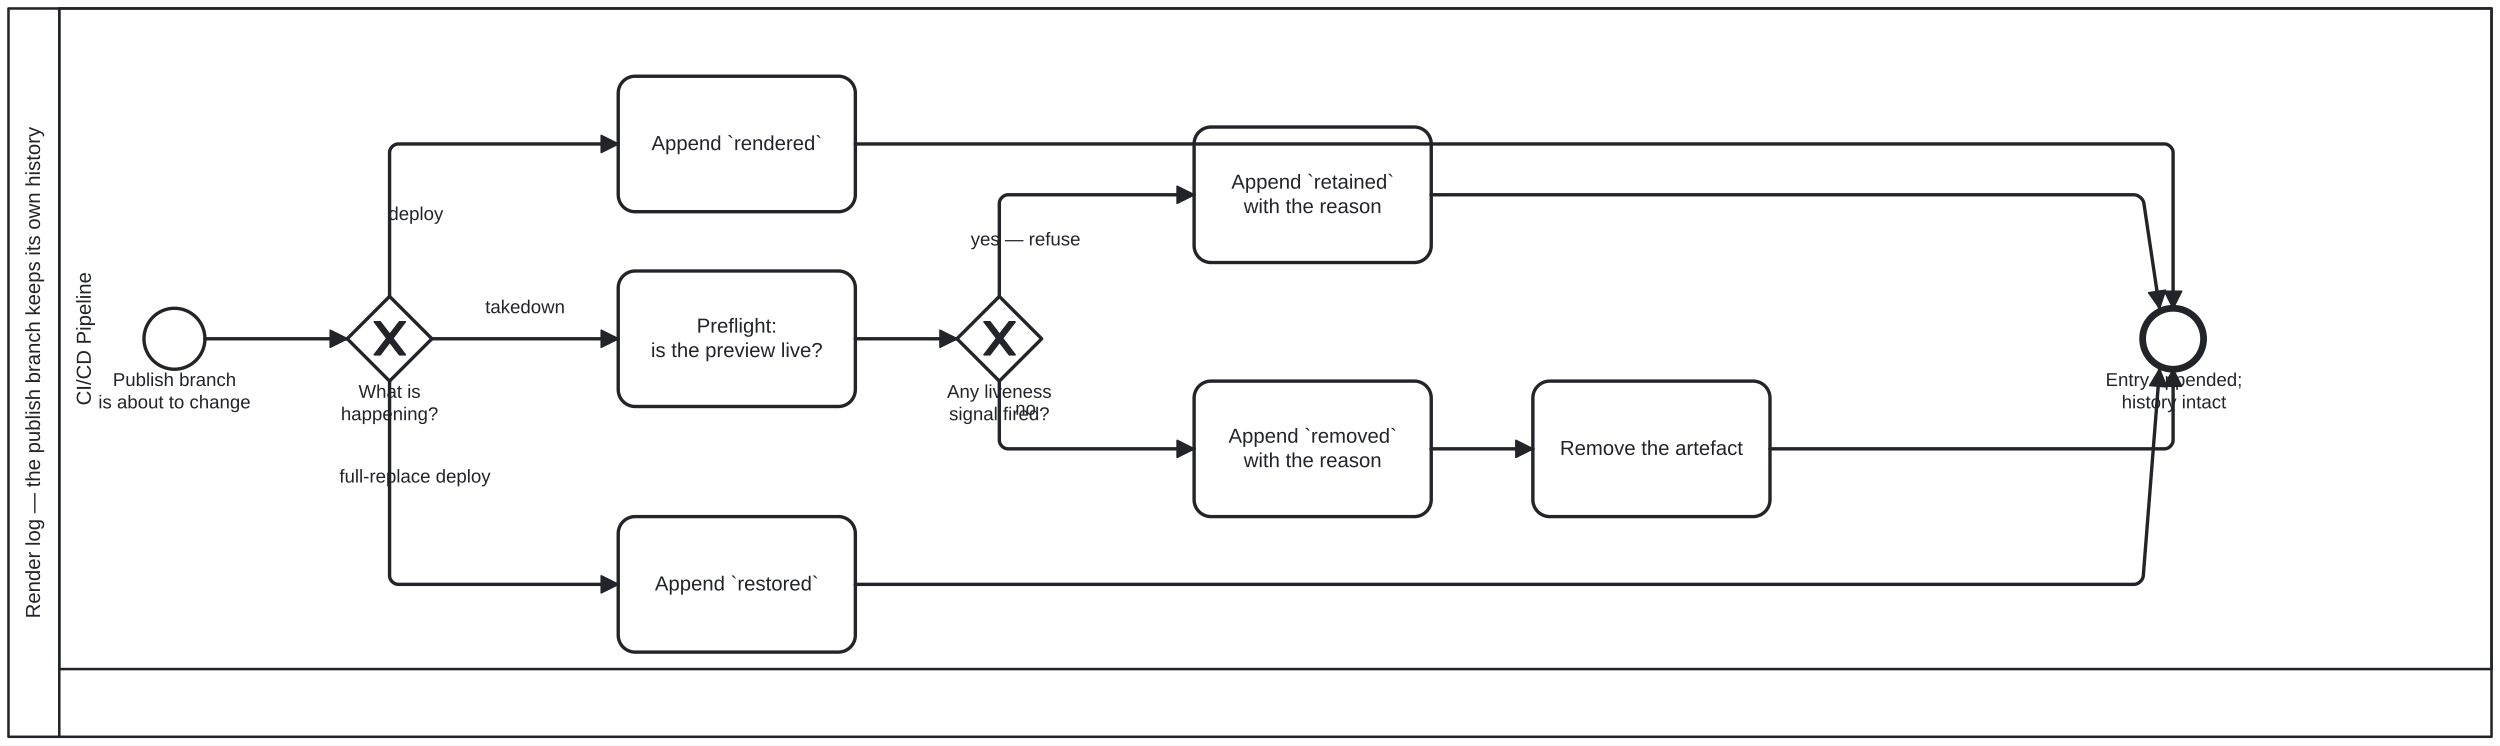
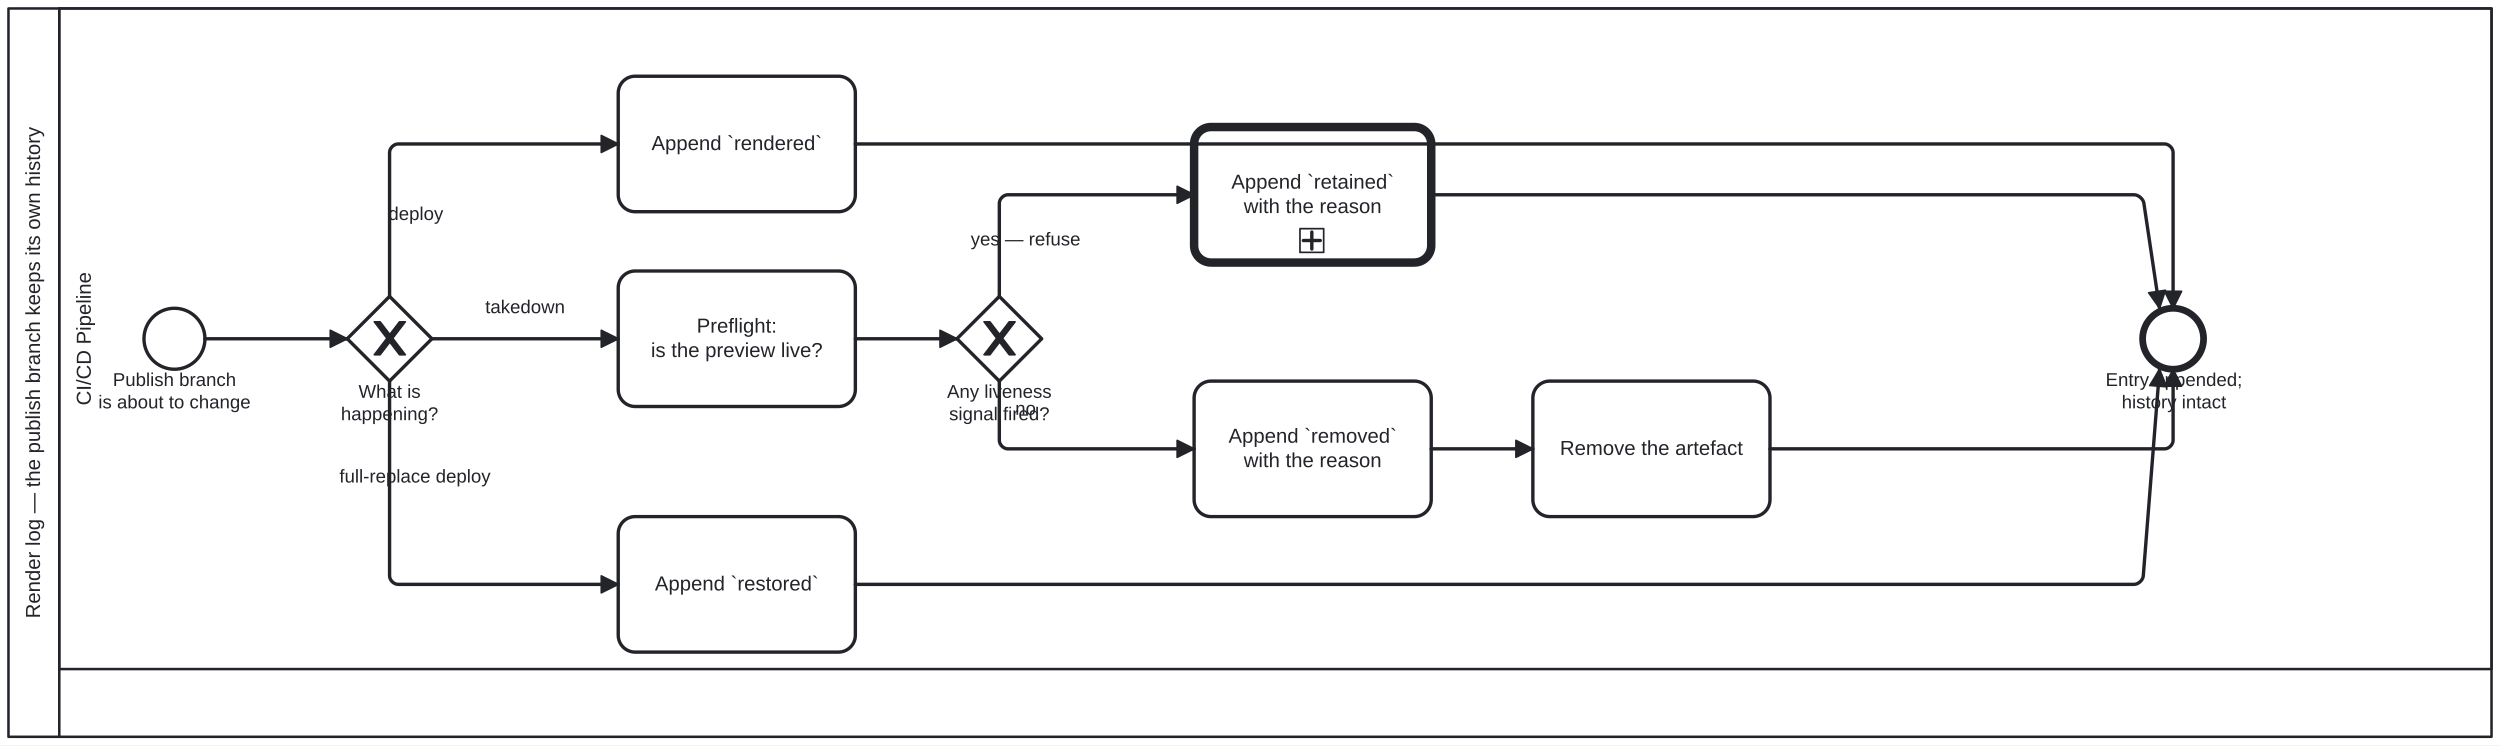
<svg xmlns="http://www.w3.org/2000/svg" width="100%" style="max-width:100%;height:auto" viewBox="155 75 1476 440" version="1.1">
  <rect x="155" y="75" width="1476" height="440" fill="#ffffff" />
  <g class="djs-group">
    <g class="djs-element djs-shape" data-element-id="Participant_Process_RenderLog" style="display: block;" transform="matrix(1 0 0 1 160 80)">
      <g class="djs-visual">
        <rect x="0" y="0" width="1466" height="430" rx="0" ry="0" style="stroke-linecap: round; stroke-linejoin: round; stroke: rgb(34, 36, 42); stroke-width: 1.5px; fill: white; fill-opacity: 0.95;" />
        <path style="fill: none; stroke-linecap: round; stroke-linejoin: round; stroke: rgb(34, 36, 42); stroke-width: 1.5px;" d="M30,0L30,430" />
        <text lineHeight="1.2" class="djs-label" style="font-family: Arial, sans-serif; font-size: 12px; font-weight: normal; fill: rgb(34, 36, 42);" transform="matrix(-1.83697e-16 -1 1 -1.83697e-16 0 430)">
          <tspan x="69.922" y="18.6">Render log — the publish branch keeps its own history</tspan>
        </text>
      </g>
      <rect class="djs-hit djs-hit-all" x="0" y="0" width="1466" height="430" style="fill: none; stroke-opacity: 0; stroke: white; stroke-width: 15px;" />
    </g>
    <g class="djs-children">
      <g class="djs-group">
        <g class="djs-element djs-shape" data-element-id="Lane_Pipeline" style="display: block;" transform="matrix(1 0 0 1 190 80)">
          <g class="djs-visual">
            <rect x="0" y="0" width="1436" height="390" rx="0" ry="0" style="stroke-linecap: round; stroke-linejoin: round; stroke: rgb(34, 36, 42); stroke-width: 1.5px; fill: white; fill-opacity: 0.25;" />
            <text lineHeight="1.2" class="djs-label" style="font-family: Arial, sans-serif; font-size: 12px; font-weight: normal; fill: rgb(34, 36, 42);" transform="matrix(-1.83697e-16 -1 1 -1.83697e-16 0 390)">
              <tspan x="155.651" y="18.6">CI/CD Pipeline</tspan>
            </text>
          </g>
          <rect class="djs-hit djs-hit-all" x="0" y="0" width="1436" height="390" style="fill: none; stroke-opacity: 0; stroke: white; stroke-width: 15px;" />
        </g>
      </g>
      <g class="djs-group">
        <g class="djs-element djs-shape" data-element-id="Start_Process_RenderLog" style="display: block;" transform="matrix(1 0 0 1 240 257)">
          <g class="djs-visual">
            <circle cx="18" cy="18" r="18" style="stroke-linecap: round; stroke-linejoin: round; stroke: rgb(34, 36, 42); stroke-width: 2px; fill: white; fill-opacity: 0.95;" />
          </g>
          <rect class="djs-hit djs-hit-all" x="0" y="0" width="36" height="36" style="fill: none; stroke-opacity: 0; stroke: white; stroke-width: 15px;" />
        </g>
      </g>
      <g class="djs-group">
        <g class="djs-element djs-shape" data-element-id="Start_Process_RenderLog_label" style="display: block;" transform="matrix(1 0 0 1 213 293)">
          <g class="djs-visual">
            <text lineHeight="1.2" class="djs-label" style="font-family: Arial, sans-serif; font-size: 11px; font-weight: normal; fill: rgb(34, 36, 42);">
              <tspan x="8.616" y="9.9">Publish branch</tspan>
              <tspan x="0.049" y="23.1">is about to change</tspan>
            </text>
          </g>
          <rect class="djs-hit djs-hit-all" x="0" y="0" width="90" height="27" style="fill: none; stroke-opacity: 0; stroke: white; stroke-width: 15px;" />
        </g>
      </g>
      <g class="djs-group">
        <g class="djs-element djs-shape" data-element-id="GW_What" style="display: block;" transform="matrix(1 0 0 1 360 250)">
          <g class="djs-visual">
            <polygon points="25,0 50,25 25,50 0,25" style="stroke-linecap: round; stroke-linejoin: round; stroke: rgb(34, 36, 42); stroke-width: 2px; fill: white; fill-opacity: 0.95;" />
            <path d="m 16,15 7.429,9.714 -7.429,9.714 3.429,0 5.714,-7.464 5.714,7.464 3.429,0 -7.429,-9.714 7.429,-9.714 -3.429,0 -5.714,7.464 -5.714,-7.464 -3.429,0 z" style="fill: rgb(34, 36, 42); stroke-linecap: round; stroke-linejoin: round; stroke: rgb(34, 36, 42); stroke-width: 1px;" />
          </g>
          <rect class="djs-hit djs-hit-all" x="0" y="0" width="50" height="50" style="fill: none; stroke-opacity: 0; stroke: white; stroke-width: 15px;" />
        </g>
      </g>
      <g class="djs-group">
        <g class="djs-element djs-shape" data-element-id="GW_What_label" style="display: block;" transform="matrix(1 0 0 1 356 300)">
          <g class="djs-visual">
            <text lineHeight="1.2" class="djs-label" style="font-family: Arial, sans-serif; font-size: 11px; font-weight: normal; fill: rgb(34, 36, 42);">
              <tspan x="10.663" y="9.9">What is</tspan>
              <tspan x="0.249" y="23.1">happening?</tspan>
            </text>
          </g>
          <rect class="djs-hit djs-hit-all" x="0" y="0" width="58" height="27" style="fill: none; stroke-opacity: 0; stroke: white; stroke-width: 15px;" />
        </g>
      </g>
      <g class="djs-group">
        <g class="djs-element djs-shape" data-element-id="A_LogRendered" style="display: block;" transform="matrix(1 0 0 1 520 120)">
          <g class="djs-visual">
            <rect x="0" y="0" width="140" height="80" rx="10" ry="10" style="stroke-linecap: round; stroke-linejoin: round; stroke: rgb(34, 36, 42); stroke-width: 2px; fill: white; fill-opacity: 0.95;" />
            <text lineHeight="1.2" class="djs-label" style="font-family: Arial, sans-serif; font-size: 12px; font-weight: normal; fill: rgb(34, 36, 42);">
              <tspan x="19.633" y="43.6">Append `rendered`</tspan>
            </text>
          </g>
          <rect class="djs-hit djs-hit-all" x="0" y="0" width="140" height="80" style="fill: none; stroke-opacity: 0; stroke: white; stroke-width: 15px;" />
        </g>
      </g>
      <g class="djs-group">
        <g class="djs-element djs-shape" data-element-id="A_Preflight" style="display: block;" transform="matrix(1 0 0 1 520 235)">
          <g class="djs-visual">
            <rect x="0" y="0" width="140" height="80" rx="10" ry="10" style="stroke-linecap: round; stroke-linejoin: round; stroke: rgb(34, 36, 42); stroke-width: 2px; fill: white; fill-opacity: 0.95;" />
            <text lineHeight="1.2" class="djs-label" style="font-family: Arial, sans-serif; font-size: 12px; font-weight: normal; fill: rgb(34, 36, 42);">
              <tspan x="46.322" y="36.4">Preflight:</tspan>
              <tspan x="19.311" y="50.8">is the preview live?</tspan>
            </text>
          </g>
          <rect class="djs-hit djs-hit-all" x="0" y="0" width="140" height="80" style="fill: none; stroke-opacity: 0; stroke: white; stroke-width: 15px;" />
        </g>
      </g>
      <g class="djs-group">
        <g class="djs-element djs-shape" data-element-id="GW_Live" style="display: block;" transform="matrix(1 0 0 1 720 250)">
          <g class="djs-visual">
            <polygon points="25,0 50,25 25,50 0,25" style="stroke-linecap: round; stroke-linejoin: round; stroke: rgb(34, 36, 42); stroke-width: 2px; fill: white; fill-opacity: 0.95;" />
            <path d="m 16,15 7.429,9.714 -7.429,9.714 3.429,0 5.714,-7.464 5.714,7.464 3.429,0 -7.429,-9.714 7.429,-9.714 -3.429,0 -5.714,7.464 -5.714,-7.464 -3.429,0 z" style="fill: rgb(34, 36, 42); stroke-linecap: round; stroke-linejoin: round; stroke: rgb(34, 36, 42); stroke-width: 1px;" />
          </g>
          <rect class="djs-hit djs-hit-all" x="0" y="0" width="50" height="50" style="fill: none; stroke-opacity: 0; stroke: white; stroke-width: 15px;" />
        </g>
      </g>
      <g class="djs-group">
        <g class="djs-element djs-shape" data-element-id="GW_Live_label" style="display: block;" transform="matrix(1 0 0 1 714 300)">
          <g class="djs-visual">
            <text lineHeight="1.2" class="djs-label" style="font-family: Arial, sans-serif; font-size: 11px; font-weight: normal; fill: rgb(34, 36, 42);">
              <tspan x="0.124" y="9.9">Any liveness</tspan>
              <tspan x="1.344" y="23.1">signal fired?</tspan>
            </text>
          </g>
          <rect class="djs-hit djs-hit-all" x="0" y="0" width="62" height="27" style="fill: none; stroke-opacity: 0; stroke: white; stroke-width: 15px;" />
        </g>
      </g>
      <g class="djs-group">
        <g class="djs-element djs-shape" data-element-id="A_LogRetained" style="display: block;" transform="matrix(1 0 0 1 860 150)">
          <g class="djs-visual">
-             <rect x="0" y="0" width="140" height="80" rx="10" ry="10" style="stroke-linecap: round; stroke-linejoin: round; stroke: rgb(34, 36, 42); stroke-width: 2px; fill: white; fill-opacity: 0.95;" />
+             <rect x="0" y="0" width="140" height="80" rx="10" ry="10" style="stroke-linecap: round; stroke-linejoin: round; stroke: rgb(34, 36, 42); stroke-width: 5px; fill: white; fill-opacity: 0.95;" />
            <text lineHeight="1.2" class="djs-label" style="font-family: Arial, sans-serif; font-size: 12px; font-weight: normal; fill: rgb(34, 36, 42);">
              <tspan x="21.968" y="36.4">Append `retained`</tspan>
              <tspan x="29.31" y="50.8">with the reason</tspan>
            </text>
+             <rect x="0" y="0" width="14" height="14" rx="0" ry="0" style="stroke-linecap: round; stroke-linejoin: round; stroke: rgb(34, 36, 42); stroke-width: 1px; fill: white;" transform="matrix(1 0 0 1 62.5 60)" />
+             <path data-marker="sub-process" d="m62.5,60 m 7,2 l 0,10 m -5,-5 l 10,0" style="fill: white; stroke-linecap: round; stroke-linejoin: round; stroke: rgb(34, 36, 42); stroke-width: 2px;" />
          </g>
          <rect class="djs-hit djs-hit-all" x="0" y="0" width="140" height="80" style="fill: none; stroke-opacity: 0; stroke: white; stroke-width: 15px;" />
        </g>
      </g>
      <g class="djs-group">
        <g class="djs-element djs-shape" data-element-id="A_LogRemoved" style="display: block;" transform="matrix(1 0 0 1 860 300)">
          <g class="djs-visual">
            <rect x="0" y="0" width="140" height="80" rx="10" ry="10" style="stroke-linecap: round; stroke-linejoin: round; stroke: rgb(34, 36, 42); stroke-width: 2px; fill: white; fill-opacity: 0.95;" />
            <text lineHeight="1.2" class="djs-label" style="font-family: Arial, sans-serif; font-size: 12px; font-weight: normal; fill: rgb(34, 36, 42);">
              <tspan x="20.307" y="36.4">Append `removed`</tspan>
              <tspan x="29.31" y="50.8">with the reason</tspan>
            </text>
          </g>
          <rect class="djs-hit djs-hit-all" x="0" y="0" width="140" height="80" style="fill: none; stroke-opacity: 0; stroke: white; stroke-width: 15px;" />
        </g>
      </g>
      <g class="djs-group">
        <g class="djs-element djs-shape" data-element-id="A_Remove" style="display: block;" transform="matrix(1 0 0 1 1060 300)">
          <g class="djs-visual">
            <rect x="0" y="0" width="140" height="80" rx="10" ry="10" style="stroke-linecap: round; stroke-linejoin: round; stroke: rgb(34, 36, 42); stroke-width: 2px; fill: white; fill-opacity: 0.95;" />
            <text lineHeight="1.2" class="djs-label" style="font-family: Arial, sans-serif; font-size: 12px; font-weight: normal; fill: rgb(34, 36, 42);">
              <tspan x="15.974" y="43.6">Remove the artefact</tspan>
            </text>
          </g>
          <rect class="djs-hit djs-hit-all" x="0" y="0" width="140" height="80" style="fill: none; stroke-opacity: 0; stroke: white; stroke-width: 15px;" />
        </g>
      </g>
      <g class="djs-group">
        <g class="djs-element djs-shape" data-element-id="A_LogRestored" style="display: block;" transform="matrix(1 0 0 1 520 380)">
          <g class="djs-visual">
            <rect x="0" y="0" width="140" height="80" rx="10" ry="10" style="stroke-linecap: round; stroke-linejoin: round; stroke: rgb(34, 36, 42); stroke-width: 2px; fill: white; fill-opacity: 0.95;" />
            <text lineHeight="1.2" class="djs-label" style="font-family: Arial, sans-serif; font-size: 12px; font-weight: normal; fill: rgb(34, 36, 42);">
              <tspan x="21.64" y="43.6">Append `restored`</tspan>
            </text>
          </g>
          <rect class="djs-hit djs-hit-all" x="0" y="0" width="140" height="80" style="fill: none; stroke-opacity: 0; stroke: white; stroke-width: 15px;" />
        </g>
      </g>
      <g class="djs-group">
        <g class="djs-element djs-shape" data-element-id="End_Process_RenderLog" style="display: block;" transform="matrix(1 0 0 1 1420 257)">
          <g class="djs-visual">
            <circle cx="18" cy="18" r="18" style="stroke-linecap: round; stroke-linejoin: round; stroke: rgb(34, 36, 42); stroke-width: 4px; fill: white; fill-opacity: 0.95;" />
          </g>
          <rect class="djs-hit djs-hit-all" x="0" y="0" width="36" height="36" style="fill: none; stroke-opacity: 0; stroke: white; stroke-width: 15px;" />
        </g>
      </g>
      <g class="djs-group">
        <g class="djs-element djs-shape" data-element-id="End_Process_RenderLog_label" style="display: block;" transform="matrix(1 0 0 1 1398 293)">
          <g class="djs-visual">
            <text lineHeight="1.2" class="djs-label" style="font-family: Arial, sans-serif; font-size: 11px; font-weight: normal; fill: rgb(34, 36, 42);">
              <tspan x="0.136" y="9.9">Entry appended;</tspan>
              <tspan x="9.627" y="23.1">history intact</tspan>
            </text>
          </g>
          <rect class="djs-hit djs-hit-all" x="0" y="0" width="81" height="27" style="fill: none; stroke-opacity: 0; stroke: white; stroke-width: 15px;" />
        </g>
      </g>
      <g class="djs-group">
        <g class="djs-element djs-connection" data-element-id="SF_Process_RenderLog_1" style="display: block;">
          <g class="djs-visual">
            <defs>
              <marker id="folio-marker-1" viewBox="0 0 20 20" refX="11" refY="10" markerWidth="10" markerHeight="10" orient="auto">
                <path d="M 1 5 L 11 10 L 1 15 Z" style="stroke-linecap: round; stroke-linejoin: round; stroke: rgb(34, 36, 42); stroke-width: 1px; fill: rgb(34, 36, 42);" />
              </marker>
            </defs>
            <path data-corner-radius="5" style="fill: none; stroke-linecap: round; stroke-linejoin: round; stroke: rgb(34, 36, 42); stroke-width: 2px; marker-end: url('#folio-marker-1');" d="M276,275L360,275" />
          </g>
          <path d="M276,275L360,275" class="djs-hit djs-hit-stroke" style="fill: none; stroke-opacity: 0; stroke: white; stroke-width: 15px;" />
        </g>
      </g>
      <g class="djs-group">
        <g class="djs-element djs-connection" data-element-id="SF_Process_RenderLog_2" style="display: block;">
          <g class="djs-visual">
            <defs>
              <marker id="folio-marker-2" viewBox="0 0 20 20" refX="11" refY="10" markerWidth="10" markerHeight="10" orient="auto">
                <path d="M 1 5 L 11 10 L 1 15 Z" style="stroke-linecap: round; stroke-linejoin: round; stroke: rgb(34, 36, 42); stroke-width: 1px; fill: rgb(34, 36, 42);" />
              </marker>
            </defs>
            <path data-corner-radius="5" style="fill: none; stroke-linecap: round; stroke-linejoin: round; stroke: rgb(34, 36, 42); stroke-width: 2px; marker-end: url('#folio-marker-2');" d="M385,250L385,165C385,162.5,387.5,160,390,160L520,160" />
          </g>
          <path d="M385,250L385,160L520,160" class="djs-hit djs-hit-stroke" style="fill: none; stroke-opacity: 0; stroke: white; stroke-width: 15px;" />
        </g>
      </g>
      <g class="djs-group">
        <g class="djs-element djs-shape" data-element-id="SF_Process_RenderLog_2_label" style="display: block;" transform="matrix(1 0 0 1 384 195)">
          <g class="djs-visual">
            <text lineHeight="1.2" class="djs-label" style="font-family: Arial, sans-serif; font-size: 11px; font-weight: normal; fill: rgb(34, 36, 42);">
              <tspan x="0.293" y="9.9">deploy</tspan>
            </text>
          </g>
          <rect class="djs-hit djs-hit-all" x="0" y="0" width="33" height="14" style="fill: none; stroke-opacity: 0; stroke: white; stroke-width: 15px;" />
        </g>
      </g>
      <g class="djs-group">
        <g class="djs-element djs-connection" data-element-id="SF_Process_RenderLog_3" style="display: block;">
          <g class="djs-visual">
            <defs>
              <marker id="folio-marker-3" viewBox="0 0 20 20" refX="11" refY="10" markerWidth="10" markerHeight="10" orient="auto">
                <path d="M 1 5 L 11 10 L 1 15 Z" style="stroke-linecap: round; stroke-linejoin: round; stroke: rgb(34, 36, 42); stroke-width: 1px; fill: rgb(34, 36, 42);" />
              </marker>
            </defs>
            <path data-corner-radius="5" style="fill: none; stroke-linecap: round; stroke-linejoin: round; stroke: rgb(34, 36, 42); stroke-width: 2px; marker-end: url('#folio-marker-3');" d="M410,275L520,275" />
          </g>
          <path d="M410,275L520,275" class="djs-hit djs-hit-stroke" style="fill: none; stroke-opacity: 0; stroke: white; stroke-width: 15px;" />
        </g>
      </g>
      <g class="djs-group">
        <g class="djs-element djs-shape" data-element-id="SF_Process_RenderLog_3_label" style="display: block;" transform="matrix(1 0 0 1 441 250)">
          <g class="djs-visual">
            <text lineHeight="1.2" class="djs-label" style="font-family: Arial, sans-serif; font-size: 11px; font-weight: normal; fill: rgb(34, 36, 42);">
              <tspan x="0.456" y="9.9">takedown</tspan>
            </text>
          </g>
          <rect class="djs-hit djs-hit-all" x="0" y="0" width="48" height="14" style="fill: none; stroke-opacity: 0; stroke: white; stroke-width: 15px;" />
        </g>
      </g>
      <g class="djs-group">
        <g class="djs-element djs-connection" data-element-id="SF_Process_RenderLog_4" style="display: block;">
          <g class="djs-visual">
            <defs>
              <marker id="folio-marker-4" viewBox="0 0 20 20" refX="11" refY="10" markerWidth="10" markerHeight="10" orient="auto">
                <path d="M 1 5 L 11 10 L 1 15 Z" style="stroke-linecap: round; stroke-linejoin: round; stroke: rgb(34, 36, 42); stroke-width: 1px; fill: rgb(34, 36, 42);" />
              </marker>
            </defs>
            <path data-corner-radius="5" style="fill: none; stroke-linecap: round; stroke-linejoin: round; stroke: rgb(34, 36, 42); stroke-width: 2px; marker-end: url('#folio-marker-4');" d="M385,300L385,415C385,417.5,387.5,420,390,420L520,420" />
          </g>
          <path d="M385,300L385,420L520,420" class="djs-hit djs-hit-stroke" style="fill: none; stroke-opacity: 0; stroke: white; stroke-width: 15px;" />
        </g>
      </g>
      <g class="djs-group">
        <g class="djs-element djs-shape" data-element-id="SF_Process_RenderLog_4_label" style="display: block;" transform="matrix(1 0 0 1 355 350)">
          <g class="djs-visual">
            <text lineHeight="1.2" class="djs-label" style="font-family: Arial, sans-serif; font-size: 11px; font-weight: normal; fill: rgb(34, 36, 42);">
              <tspan x="0.364" y="9.9">full-replace deploy</tspan>
            </text>
          </g>
          <rect class="djs-hit djs-hit-all" x="0" y="0" width="90" height="14" style="fill: none; stroke-opacity: 0; stroke: white; stroke-width: 15px;" />
        </g>
      </g>
      <g class="djs-group">
        <g class="djs-element djs-connection" data-element-id="SF_Process_RenderLog_5" style="display: block;">
          <g class="djs-visual">
            <defs>
              <marker id="folio-marker-5" viewBox="0 0 20 20" refX="11" refY="10" markerWidth="10" markerHeight="10" orient="auto">
                <path d="M 1 5 L 11 10 L 1 15 Z" style="stroke-linecap: round; stroke-linejoin: round; stroke: rgb(34, 36, 42); stroke-width: 1px; fill: rgb(34, 36, 42);" />
              </marker>
            </defs>
            <path data-corner-radius="5" style="fill: none; stroke-linecap: round; stroke-linejoin: round; stroke: rgb(34, 36, 42); stroke-width: 2px; marker-end: url('#folio-marker-5');" d="M660,275L720,275" />
          </g>
          <path d="M660,275L720,275" class="djs-hit djs-hit-stroke" style="fill: none; stroke-opacity: 0; stroke: white; stroke-width: 15px;" />
        </g>
      </g>
      <g class="djs-group">
        <g class="djs-element djs-connection" data-element-id="SF_Process_RenderLog_6" style="display: block;">
          <g class="djs-visual">
            <defs>
              <marker id="folio-marker-6" viewBox="0 0 20 20" refX="11" refY="10" markerWidth="10" markerHeight="10" orient="auto">
                <path d="M 1 5 L 11 10 L 1 15 Z" style="stroke-linecap: round; stroke-linejoin: round; stroke: rgb(34, 36, 42); stroke-width: 1px; fill: rgb(34, 36, 42);" />
              </marker>
            </defs>
            <path data-corner-radius="5" style="fill: none; stroke-linecap: round; stroke-linejoin: round; stroke: rgb(34, 36, 42); stroke-width: 2px; marker-end: url('#folio-marker-6');" d="M745,250L745,195C745,192.5,747.5,190,750,190L860,190" />
          </g>
          <path d="M745,250L745,190L860,190" class="djs-hit djs-hit-stroke" style="fill: none; stroke-opacity: 0; stroke: white; stroke-width: 15px;" />
        </g>
      </g>
      <g class="djs-group">
        <g class="djs-element djs-shape" data-element-id="SF_Process_RenderLog_6_label" style="display: block;" transform="matrix(1 0 0 1 728 210)">
          <g class="djs-visual">
            <text lineHeight="1.2" class="djs-label" style="font-family: Arial, sans-serif; font-size: 11px; font-weight: normal; fill: rgb(34, 36, 42);">
              <tspan x="0.099" y="9.9">yes — refuse</tspan>
            </text>
          </g>
          <rect class="djs-hit djs-hit-all" x="0" y="0" width="65" height="14" style="fill: none; stroke-opacity: 0; stroke: white; stroke-width: 15px;" />
        </g>
      </g>
      <g class="djs-group">
        <g class="djs-element djs-connection" data-element-id="SF_Process_RenderLog_7" style="display: block;">
          <g class="djs-visual">
            <defs>
              <marker id="folio-marker-7" viewBox="0 0 20 20" refX="11" refY="10" markerWidth="10" markerHeight="10" orient="auto">
                <path d="M 1 5 L 11 10 L 1 15 Z" style="stroke-linecap: round; stroke-linejoin: round; stroke: rgb(34, 36, 42); stroke-width: 1px; fill: rgb(34, 36, 42);" />
              </marker>
            </defs>
            <path data-corner-radius="5" style="fill: none; stroke-linecap: round; stroke-linejoin: round; stroke: rgb(34, 36, 42); stroke-width: 2px; marker-end: url('#folio-marker-7');" d="M745,300L745,335C745,337.5,747.5,340,750,340L860,340" />
          </g>
          <path d="M745,300L745,340L860,340" class="djs-hit djs-hit-stroke" style="fill: none; stroke-opacity: 0; stroke: white; stroke-width: 15px;" />
        </g>
      </g>
      <g class="djs-group">
        <g class="djs-element djs-shape" data-element-id="SF_Process_RenderLog_7_label" style="display: block;" transform="matrix(1 0 0 1 754 310)">
          <g class="djs-visual">
            <text lineHeight="1.2" class="djs-label" style="font-family: Arial, sans-serif; font-size: 11px; font-weight: normal; fill: rgb(34, 36, 42);">
              <tspan x="0.382" y="9.9">no</tspan>
            </text>
          </g>
          <rect class="djs-hit djs-hit-all" x="0" y="0" width="13" height="14" style="fill: none; stroke-opacity: 0; stroke: white; stroke-width: 15px;" />
        </g>
      </g>
      <g class="djs-group">
        <g class="djs-element djs-connection" data-element-id="SF_Process_RenderLog_8" style="display: block;">
          <g class="djs-visual">
            <defs>
              <marker id="folio-marker-8" viewBox="0 0 20 20" refX="11" refY="10" markerWidth="10" markerHeight="10" orient="auto">
                <path d="M 1 5 L 11 10 L 1 15 Z" style="stroke-linecap: round; stroke-linejoin: round; stroke: rgb(34, 36, 42); stroke-width: 1px; fill: rgb(34, 36, 42);" />
              </marker>
            </defs>
            <path data-corner-radius="5" style="fill: none; stroke-linecap: round; stroke-linejoin: round; stroke: rgb(34, 36, 42); stroke-width: 2px; marker-end: url('#folio-marker-8');" d="M1000,340L1060,340" />
          </g>
          <path d="M1000,340L1060,340" class="djs-hit djs-hit-stroke" style="fill: none; stroke-opacity: 0; stroke: white; stroke-width: 15px;" />
        </g>
      </g>
      <g class="djs-group">
        <g class="djs-element djs-connection" data-element-id="SF_Process_RenderLog_9" style="display: block;">
          <g class="djs-visual">
            <defs>
              <marker id="folio-marker-9" viewBox="0 0 20 20" refX="11" refY="10" markerWidth="10" markerHeight="10" orient="auto">
                <path d="M 1 5 L 11 10 L 1 15 Z" style="stroke-linecap: round; stroke-linejoin: round; stroke: rgb(34, 36, 42); stroke-width: 1px; fill: rgb(34, 36, 42);" />
              </marker>
            </defs>
            <path data-corner-radius="5" style="fill: none; stroke-linecap: round; stroke-linejoin: round; stroke: rgb(34, 36, 42); stroke-width: 2px; marker-end: url('#folio-marker-9');" d="M660,160L1433,160C1435.5,160,1438,162.5,1438,165L1438,257" />
          </g>
          <path d="M660,160L1438,160L1438,257" class="djs-hit djs-hit-stroke" style="fill: none; stroke-opacity: 0; stroke: white; stroke-width: 15px;" />
        </g>
      </g>
      <g class="djs-group">
        <g class="djs-element djs-connection" data-element-id="SF_Process_RenderLog_10" style="display: block;">
          <g class="djs-visual">
            <defs>
              <marker id="folio-marker-10" viewBox="0 0 20 20" refX="11" refY="10" markerWidth="10" markerHeight="10" orient="auto">
                <path d="M 1 5 L 11 10 L 1 15 Z" style="stroke-linecap: round; stroke-linejoin: round; stroke: rgb(34, 36, 42); stroke-width: 1px; fill: rgb(34, 36, 42);" />
              </marker>
            </defs>
            <path data-corner-radius="5" style="fill: none; stroke-linecap: round; stroke-linejoin: round; stroke: rgb(34, 36, 42); stroke-width: 2px; marker-end: url('#folio-marker-10');" d="M1000,190L1415,190C1417.5,190,1420.369,192.473,1420.738,194.945L1430,257" />
          </g>
          <path d="M1000,190L1420,190L1430,257" class="djs-hit djs-hit-stroke" style="fill: none; stroke-opacity: 0; stroke: white; stroke-width: 15px;" />
        </g>
      </g>
      <g class="djs-group">
        <g class="djs-element djs-connection" data-element-id="SF_Process_RenderLog_11" style="display: block;">
          <g class="djs-visual">
            <defs>
              <marker id="folio-marker-11" viewBox="0 0 20 20" refX="11" refY="10" markerWidth="10" markerHeight="10" orient="auto">
                <path d="M 1 5 L 11 10 L 1 15 Z" style="stroke-linecap: round; stroke-linejoin: round; stroke: rgb(34, 36, 42); stroke-width: 1px; fill: rgb(34, 36, 42);" />
              </marker>
            </defs>
            <path data-corner-radius="5" style="fill: none; stroke-linecap: round; stroke-linejoin: round; stroke: rgb(34, 36, 42); stroke-width: 2px; marker-end: url('#folio-marker-11');" d="M1200,340L1433,340C1435.5,340,1438,337.5,1438,335L1438,293" />
          </g>
          <path d="M1200,340L1438,340L1438,293" class="djs-hit djs-hit-stroke" style="fill: none; stroke-opacity: 0; stroke: white; stroke-width: 15px;" />
        </g>
      </g>
      <g class="djs-group">
        <g class="djs-element djs-connection" data-element-id="SF_Process_RenderLog_12" style="display: block;">
          <g class="djs-visual">
            <defs>
              <marker id="folio-marker-12" viewBox="0 0 20 20" refX="11" refY="10" markerWidth="10" markerHeight="10" orient="auto">
                <path d="M 1 5 L 11 10 L 1 15 Z" style="stroke-linecap: round; stroke-linejoin: round; stroke: rgb(34, 36, 42); stroke-width: 1px; fill: rgb(34, 36, 42);" />
              </marker>
            </defs>
            <path data-corner-radius="5" style="fill: none; stroke-linecap: round; stroke-linejoin: round; stroke: rgb(34, 36, 42); stroke-width: 2px; marker-end: url('#folio-marker-12');" d="M660,420L1415,420C1417.5,420,1420.196,417.508,1420.392,415.015L1430,293" />
          </g>
          <path d="M660,420L1420,420L1430,293" class="djs-hit djs-hit-stroke" style="fill: none; stroke-opacity: 0; stroke: white; stroke-width: 15px;" />
        </g>
      </g>
    </g>
  </g>
</svg>
